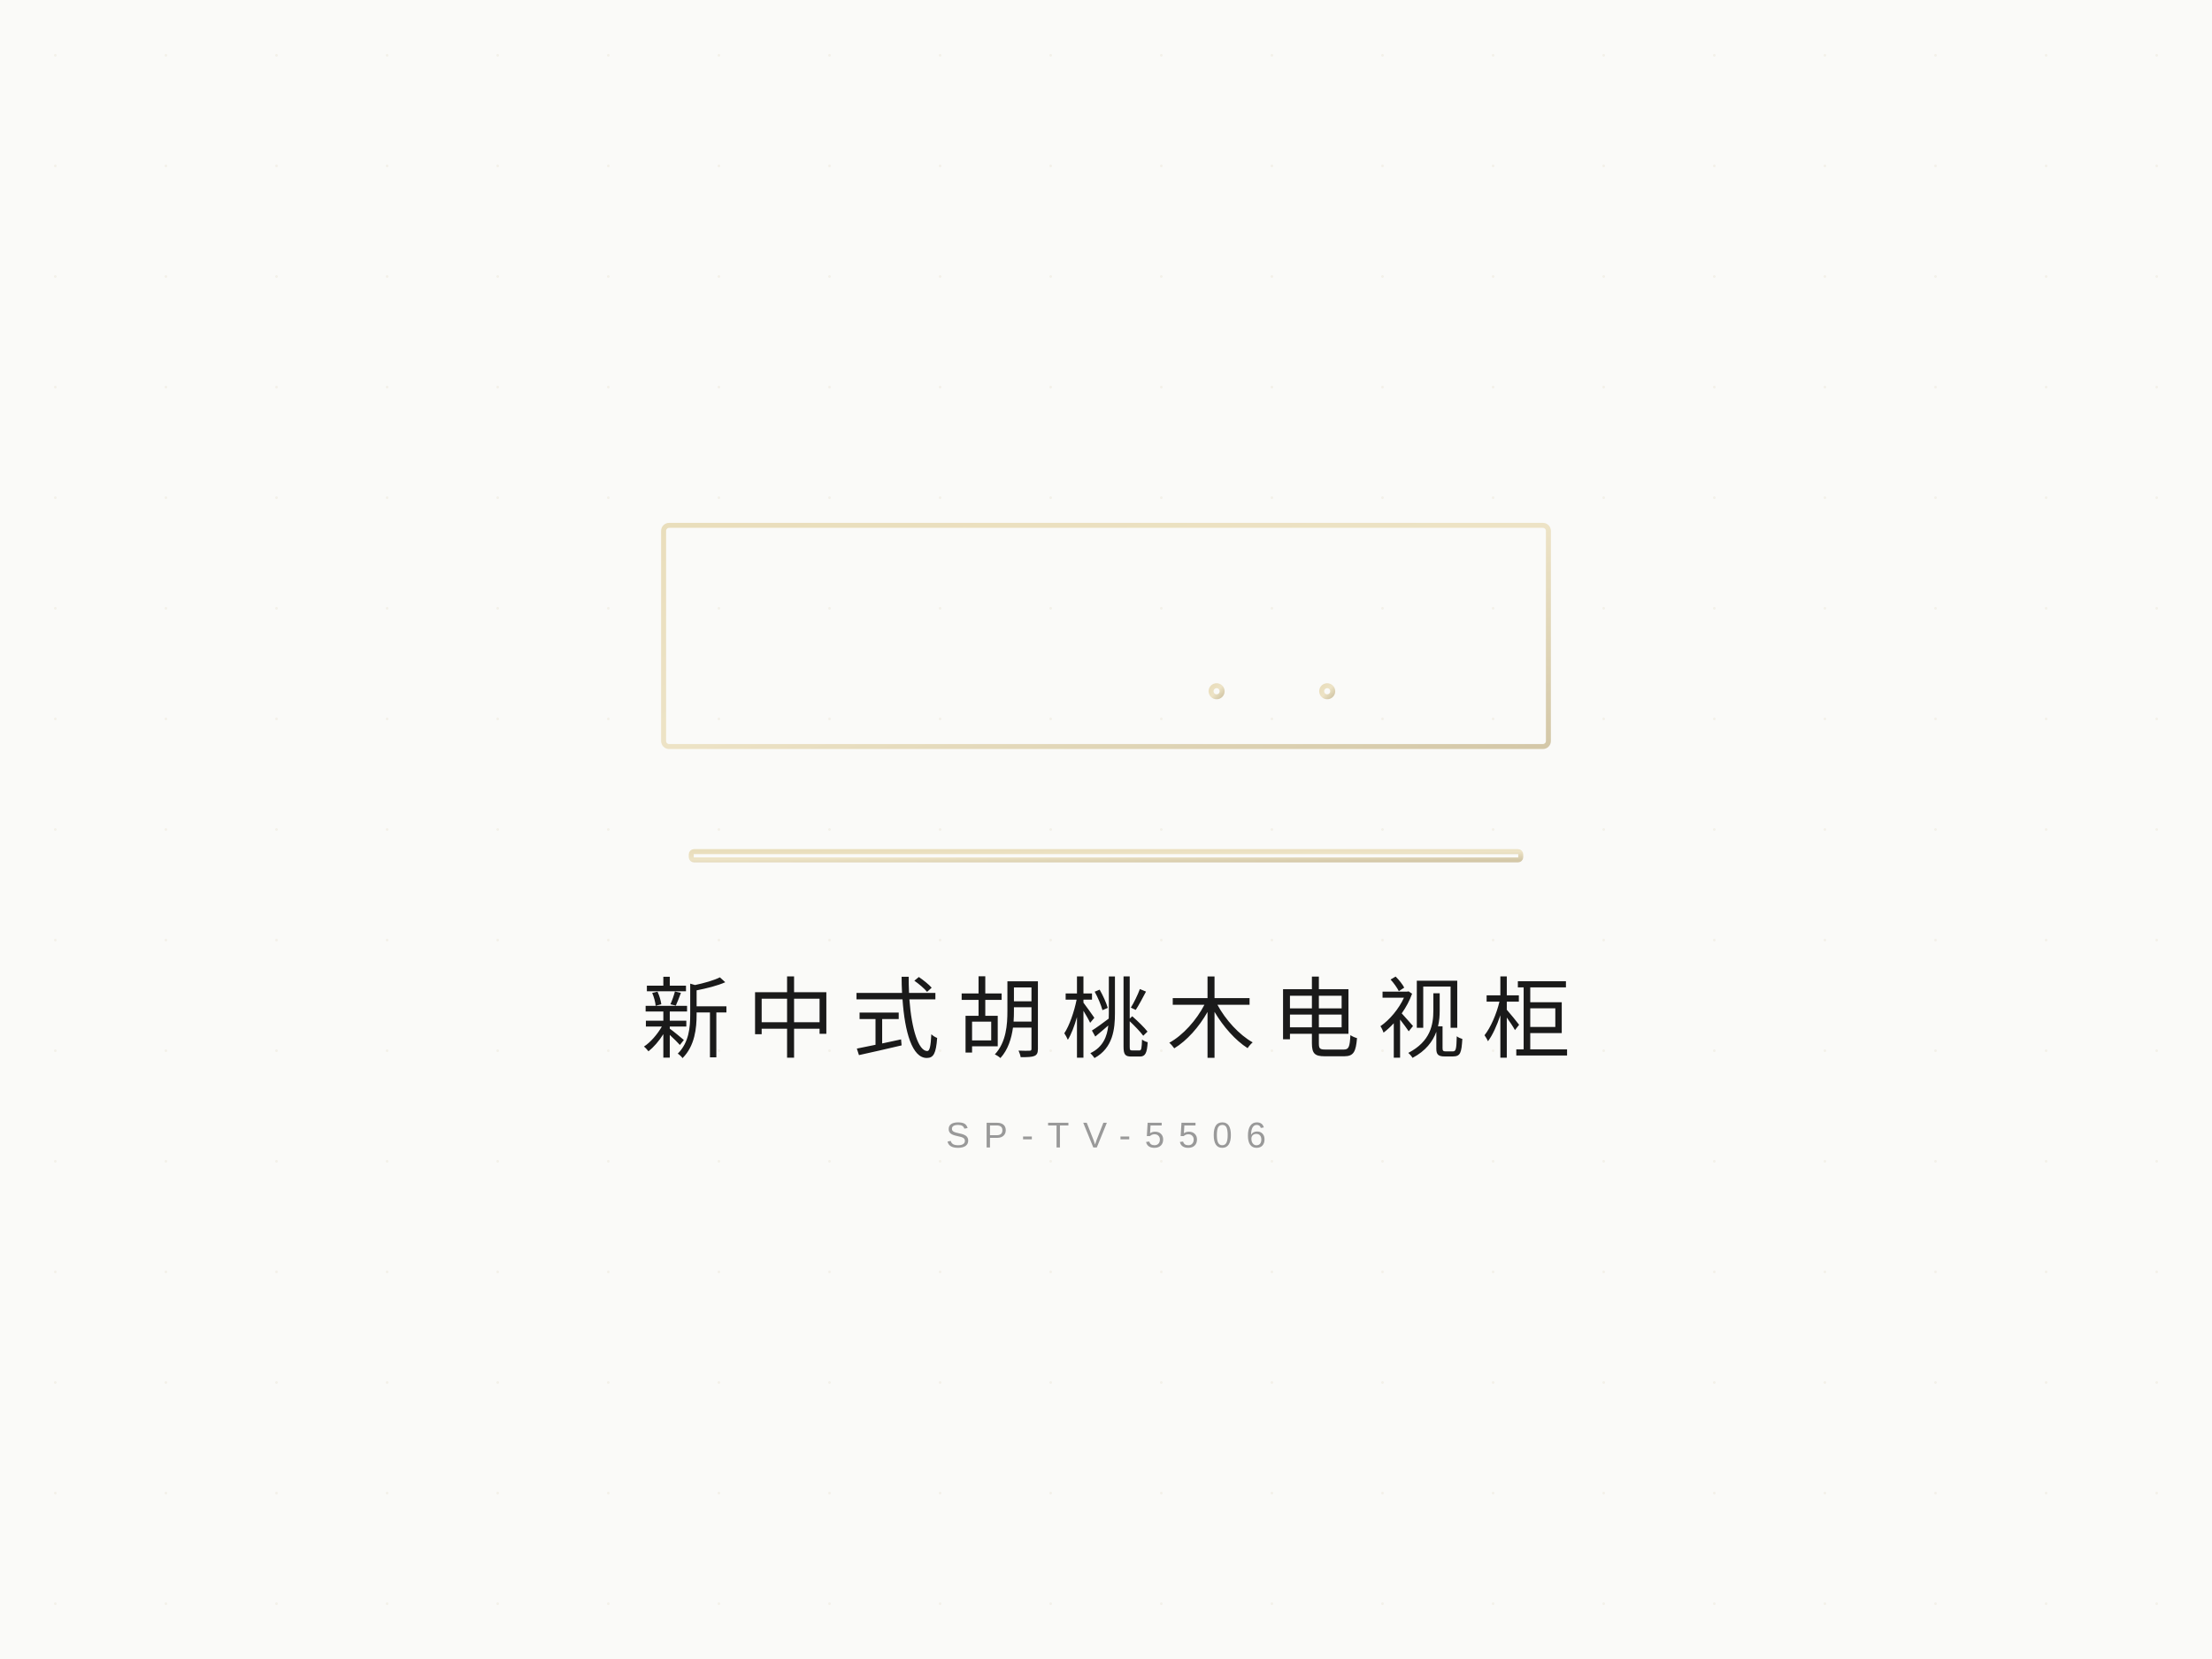
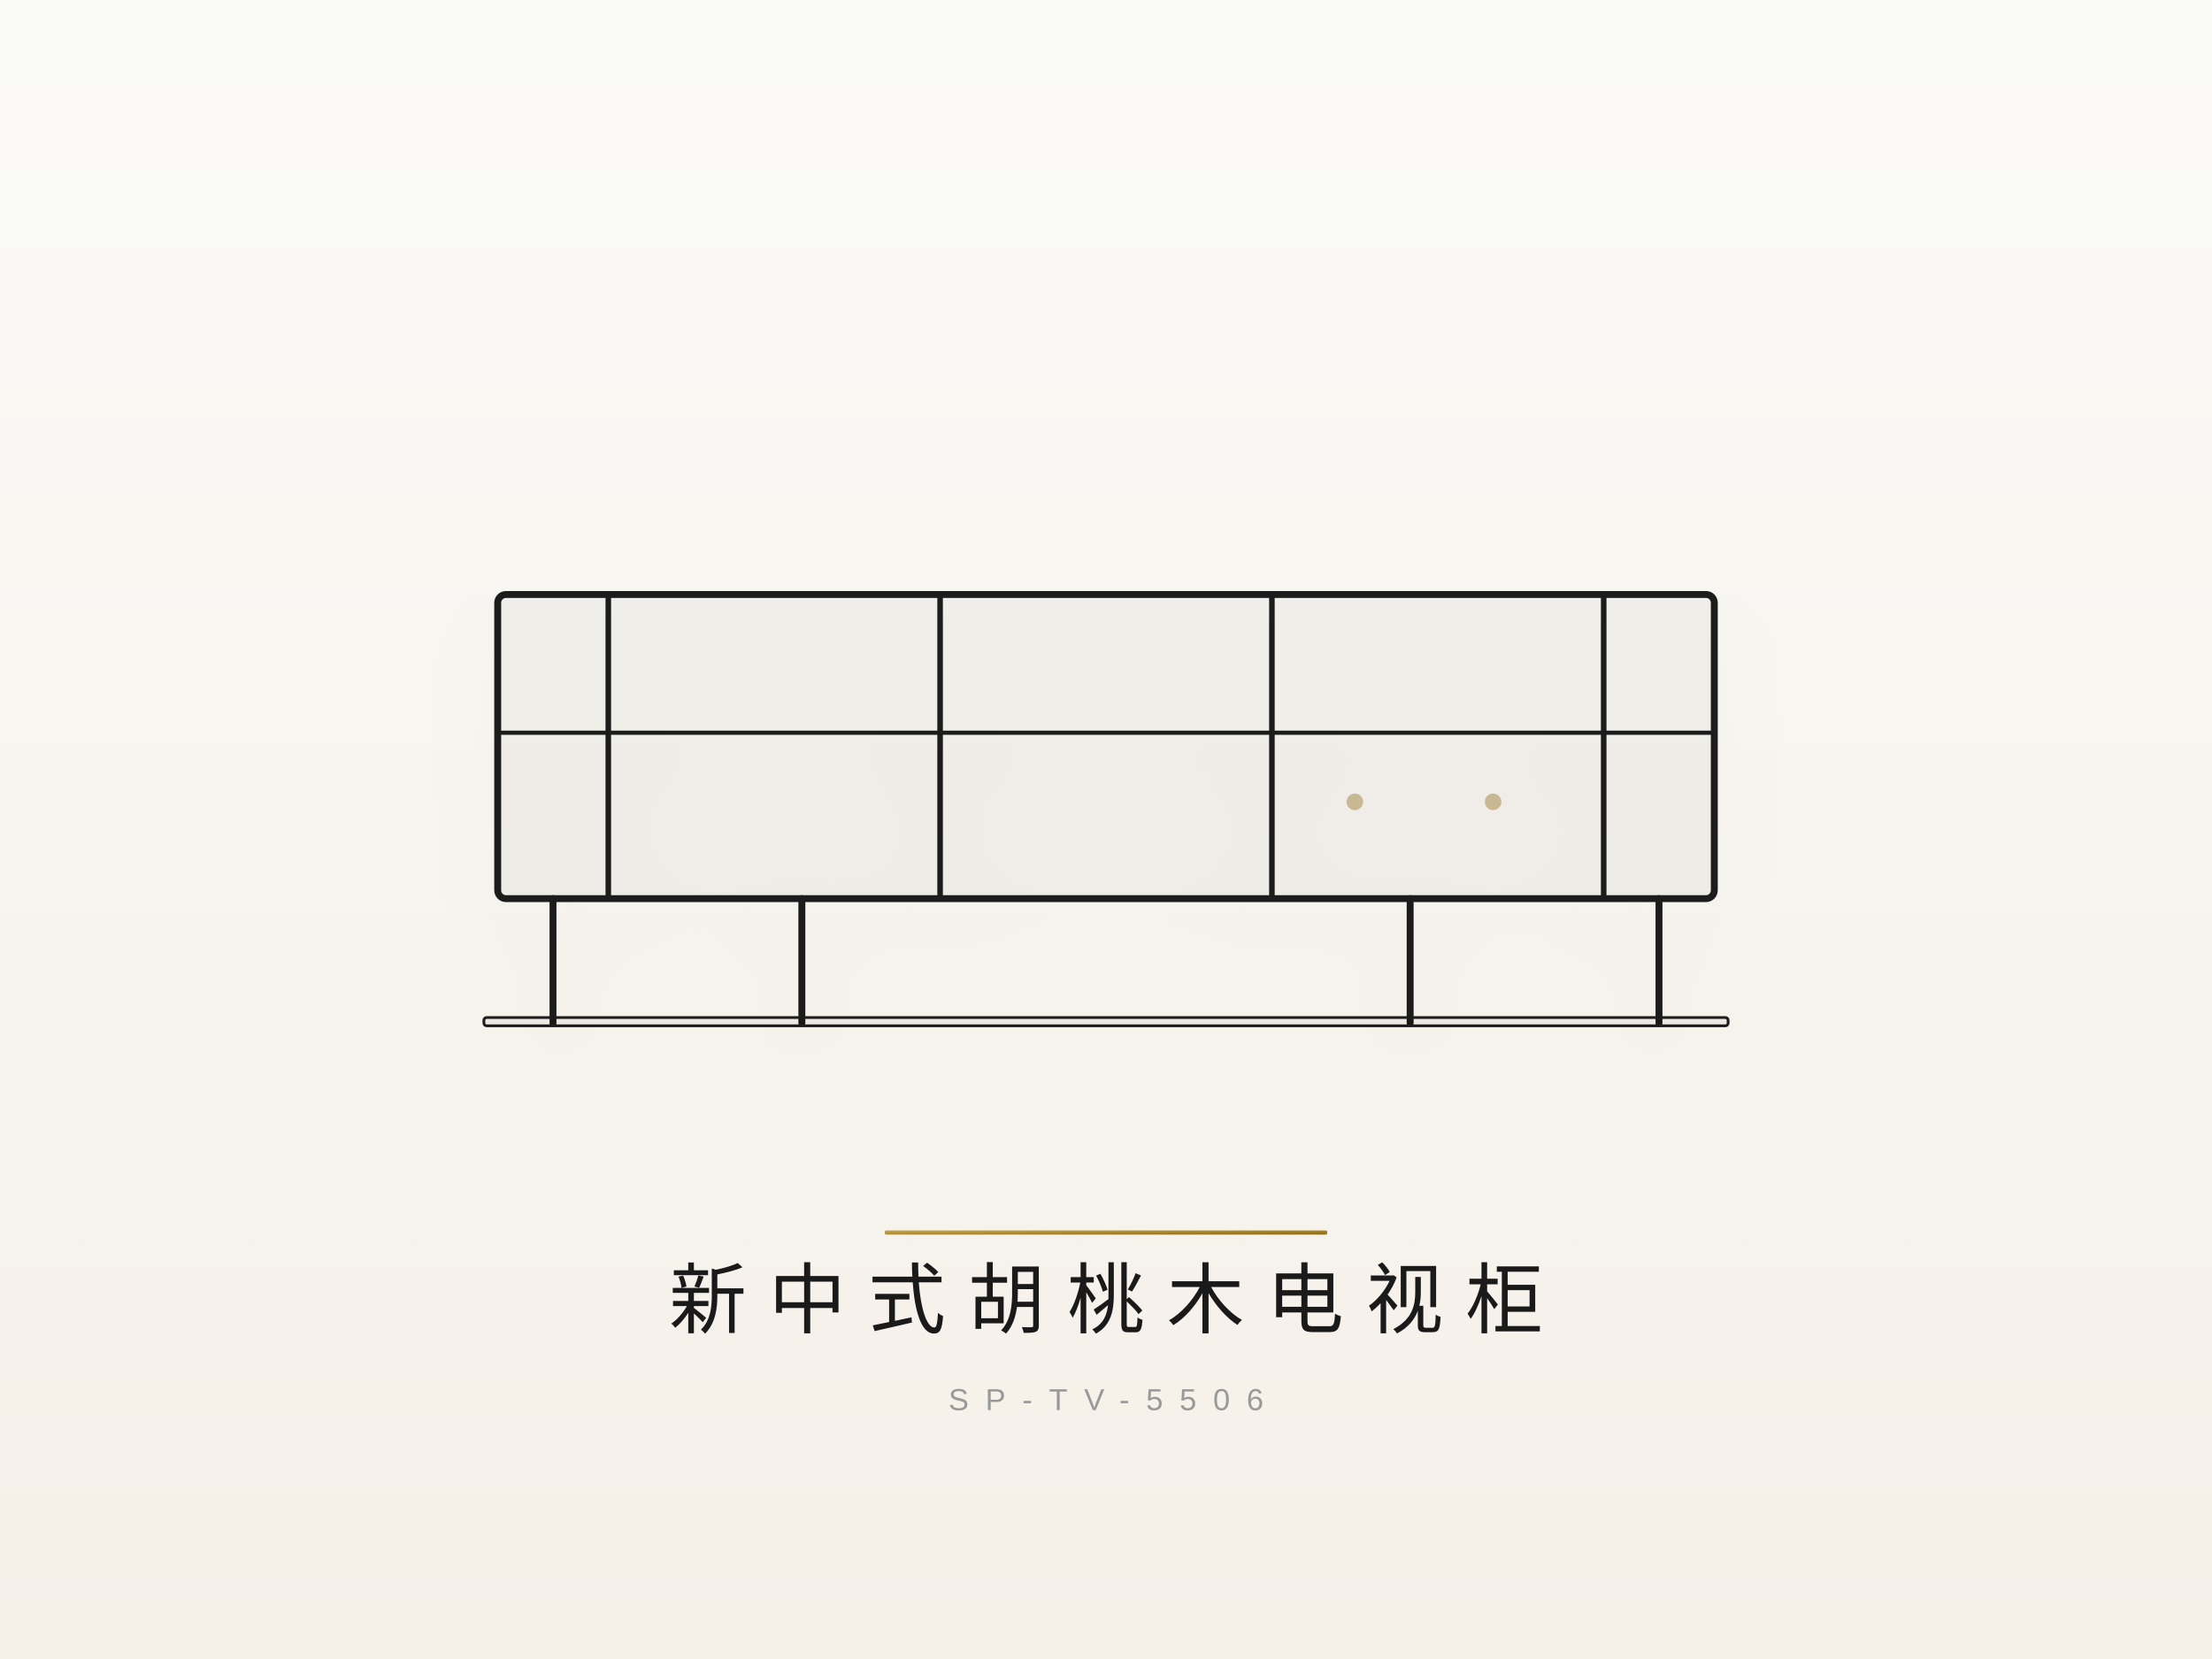
<svg xmlns="http://www.w3.org/2000/svg" viewBox="0 0 800 600">
  <defs>
+     <linearGradient id="bg" x1="0" y1="0" x2="0" y2="1">
+       <stop offset="0%" stop-color="#fafaf7" />
+       <stop offset="100%" stop-color="#f5f0e8" />
+     </linearGradient>
    <linearGradient id="gold" x1="0" y1="0" x2="1" y2="1">
      <stop offset="0%" stop-color="#c9a84c" />
-       <stop offset="50%" stop-color="#d4b86a" />
      <stop offset="100%" stop-color="#8b6914" />
    </linearGradient>
-     <pattern id="dots" width="40" height="40" patternUnits="userSpaceOnUse">
-       <circle cx="20" cy="20" r="0.5" fill="#8b6914" opacity="0.06" />
+     <filter id="shadow" x="-5%" y="-5%" width="115%" height="115%">
+       <feDropShadow dx="0" dy="8" stdDeviation="16" flood-color="#2C1810" flood-opacity="0.08" />
+     </filter>
+     <pattern id="texture" width="60" height="60" patternUnits="userSpaceOnUse">
+       <circle cx="30" cy="30" r="0.3" fill="#8b6914" opacity="0.03" />
    </pattern>
  </defs>
-   <rect width="800" height="600" fill="#fafaf8" />
-   <rect width="800" height="600" fill="url(#dots)" />
-   <g transform="translate(400,230)" stroke="url(#gold)" fill="none" stroke-width="1.8" stroke-linecap="round" stroke-linejoin="round" opacity="0.35">
-     <rect x="-160" y="-40" width="320" height="80" rx="2" />
-     <line x1="-120" y1="-40" x2="-120" y2="40" />
-     <line x1="120" y1="-40" x2="120" y2="40" />
-     <line x1="-160" y1="0" x2="160" y2="0" />
-     <circle cx="40" cy="20" r="2" />
-     <circle cx="80" cy="20" r="2" />
-     <line x1="-140" y1="40" x2="-140" y2="80" />
-     <line x1="-100" y1="40" x2="-100" y2="80" />
-     <line x1="100" y1="40" x2="100" y2="80" />
-     <line x1="140" y1="40" x2="140" y2="80" />
-     <rect x="-150" y="78" width="300" height="3" rx="1" />
+   <rect width="800" height="600" fill="url(#bg)" />
+   <rect width="800" height="600" fill="url(#texture)" />
+   <g transform="translate(400,265)" filter="url(#shadow)">
+     <rect x="-220" y="-50" width="440" height="110" rx="3" fill="#2C1810" fill-opacity="0.03" stroke="#1a1a1a" stroke-width="2.5" stroke-linejoin="round" />
+     <line x1="-180" y1="-50" x2="-180" y2="60" stroke="#1a1a1a" stroke-width="2" stroke-linecap="round" />
+     <line x1="-60" y1="-50" x2="-60" y2="60" stroke="#1a1a1a" stroke-width="2" stroke-linecap="round" />
+     <line x1="60" y1="-50" x2="60" y2="60" stroke="#1a1a1a" stroke-width="2" stroke-linecap="round" />
+     <line x1="180" y1="-50" x2="180" y2="60" stroke="#1a1a1a" stroke-width="2" stroke-linecap="round" />
+     <line x1="-220" y1="0" x2="220" y2="0" stroke="#1a1a1a" stroke-width="1.5" />
+     <circle cx="90" cy="25" r="3" fill="#8b6914" opacity="0.4" />
+     <circle cx="140" cy="25" r="3" fill="#8b6914" opacity="0.4" />
+     <line x1="-200" y1="60" x2="-200" y2="105" stroke="#1a1a1a" stroke-width="2.5" stroke-linecap="round" />
+     <line x1="-110" y1="60" x2="-110" y2="105" stroke="#1a1a1a" stroke-width="2.5" stroke-linecap="round" />
+     <line x1="110" y1="60" x2="110" y2="105" stroke="#1a1a1a" stroke-width="2.5" stroke-linecap="round" />
+     <line x1="200" y1="60" x2="200" y2="105" stroke="#1a1a1a" stroke-width="2.5" stroke-linecap="round" />
+     <rect x="-225" y="103" width="450" height="3" rx="1" fill="#2C1810" fill-opacity="0.04" stroke="#1a1a1a" stroke-width="1" />
  </g>
-   <text x="400" y="380" text-anchor="middle" font-family="'Noto Serif SC','STSong','SimSun',serif" font-size="32" font-weight="500" letter-spacing="6" fill="#1a1a1a">新中式胡桃木电视柜</text>
-   <text x="400" y="415" text-anchor="middle" font-family="'Helvetica Neue',Arial,sans-serif" font-size="13" letter-spacing="5" fill="#999">SP-TV-5506</text>
-   <line x1="340" y1="435" x2="460" y2="435" stroke="url(#gold)" stroke-width="1" stroke-linecap="round" />
+   <rect x="320" y="445" width="160" height="1.5" fill="url(#gold)" rx="0.5" />
+   <text x="400" y="480" text-anchor="middle" font-family="'Noto Serif SC','STSong',serif" font-size="28" font-weight="500" letter-spacing="8" fill="#1a1a1a">新中式胡桃木电视柜</text>
+   <text x="400" y="510" text-anchor="middle" font-family="'Helvetica Neue',Arial,sans-serif" font-size="11" letter-spacing="6" fill="#999">SP-TV-5506</text>
</svg>
